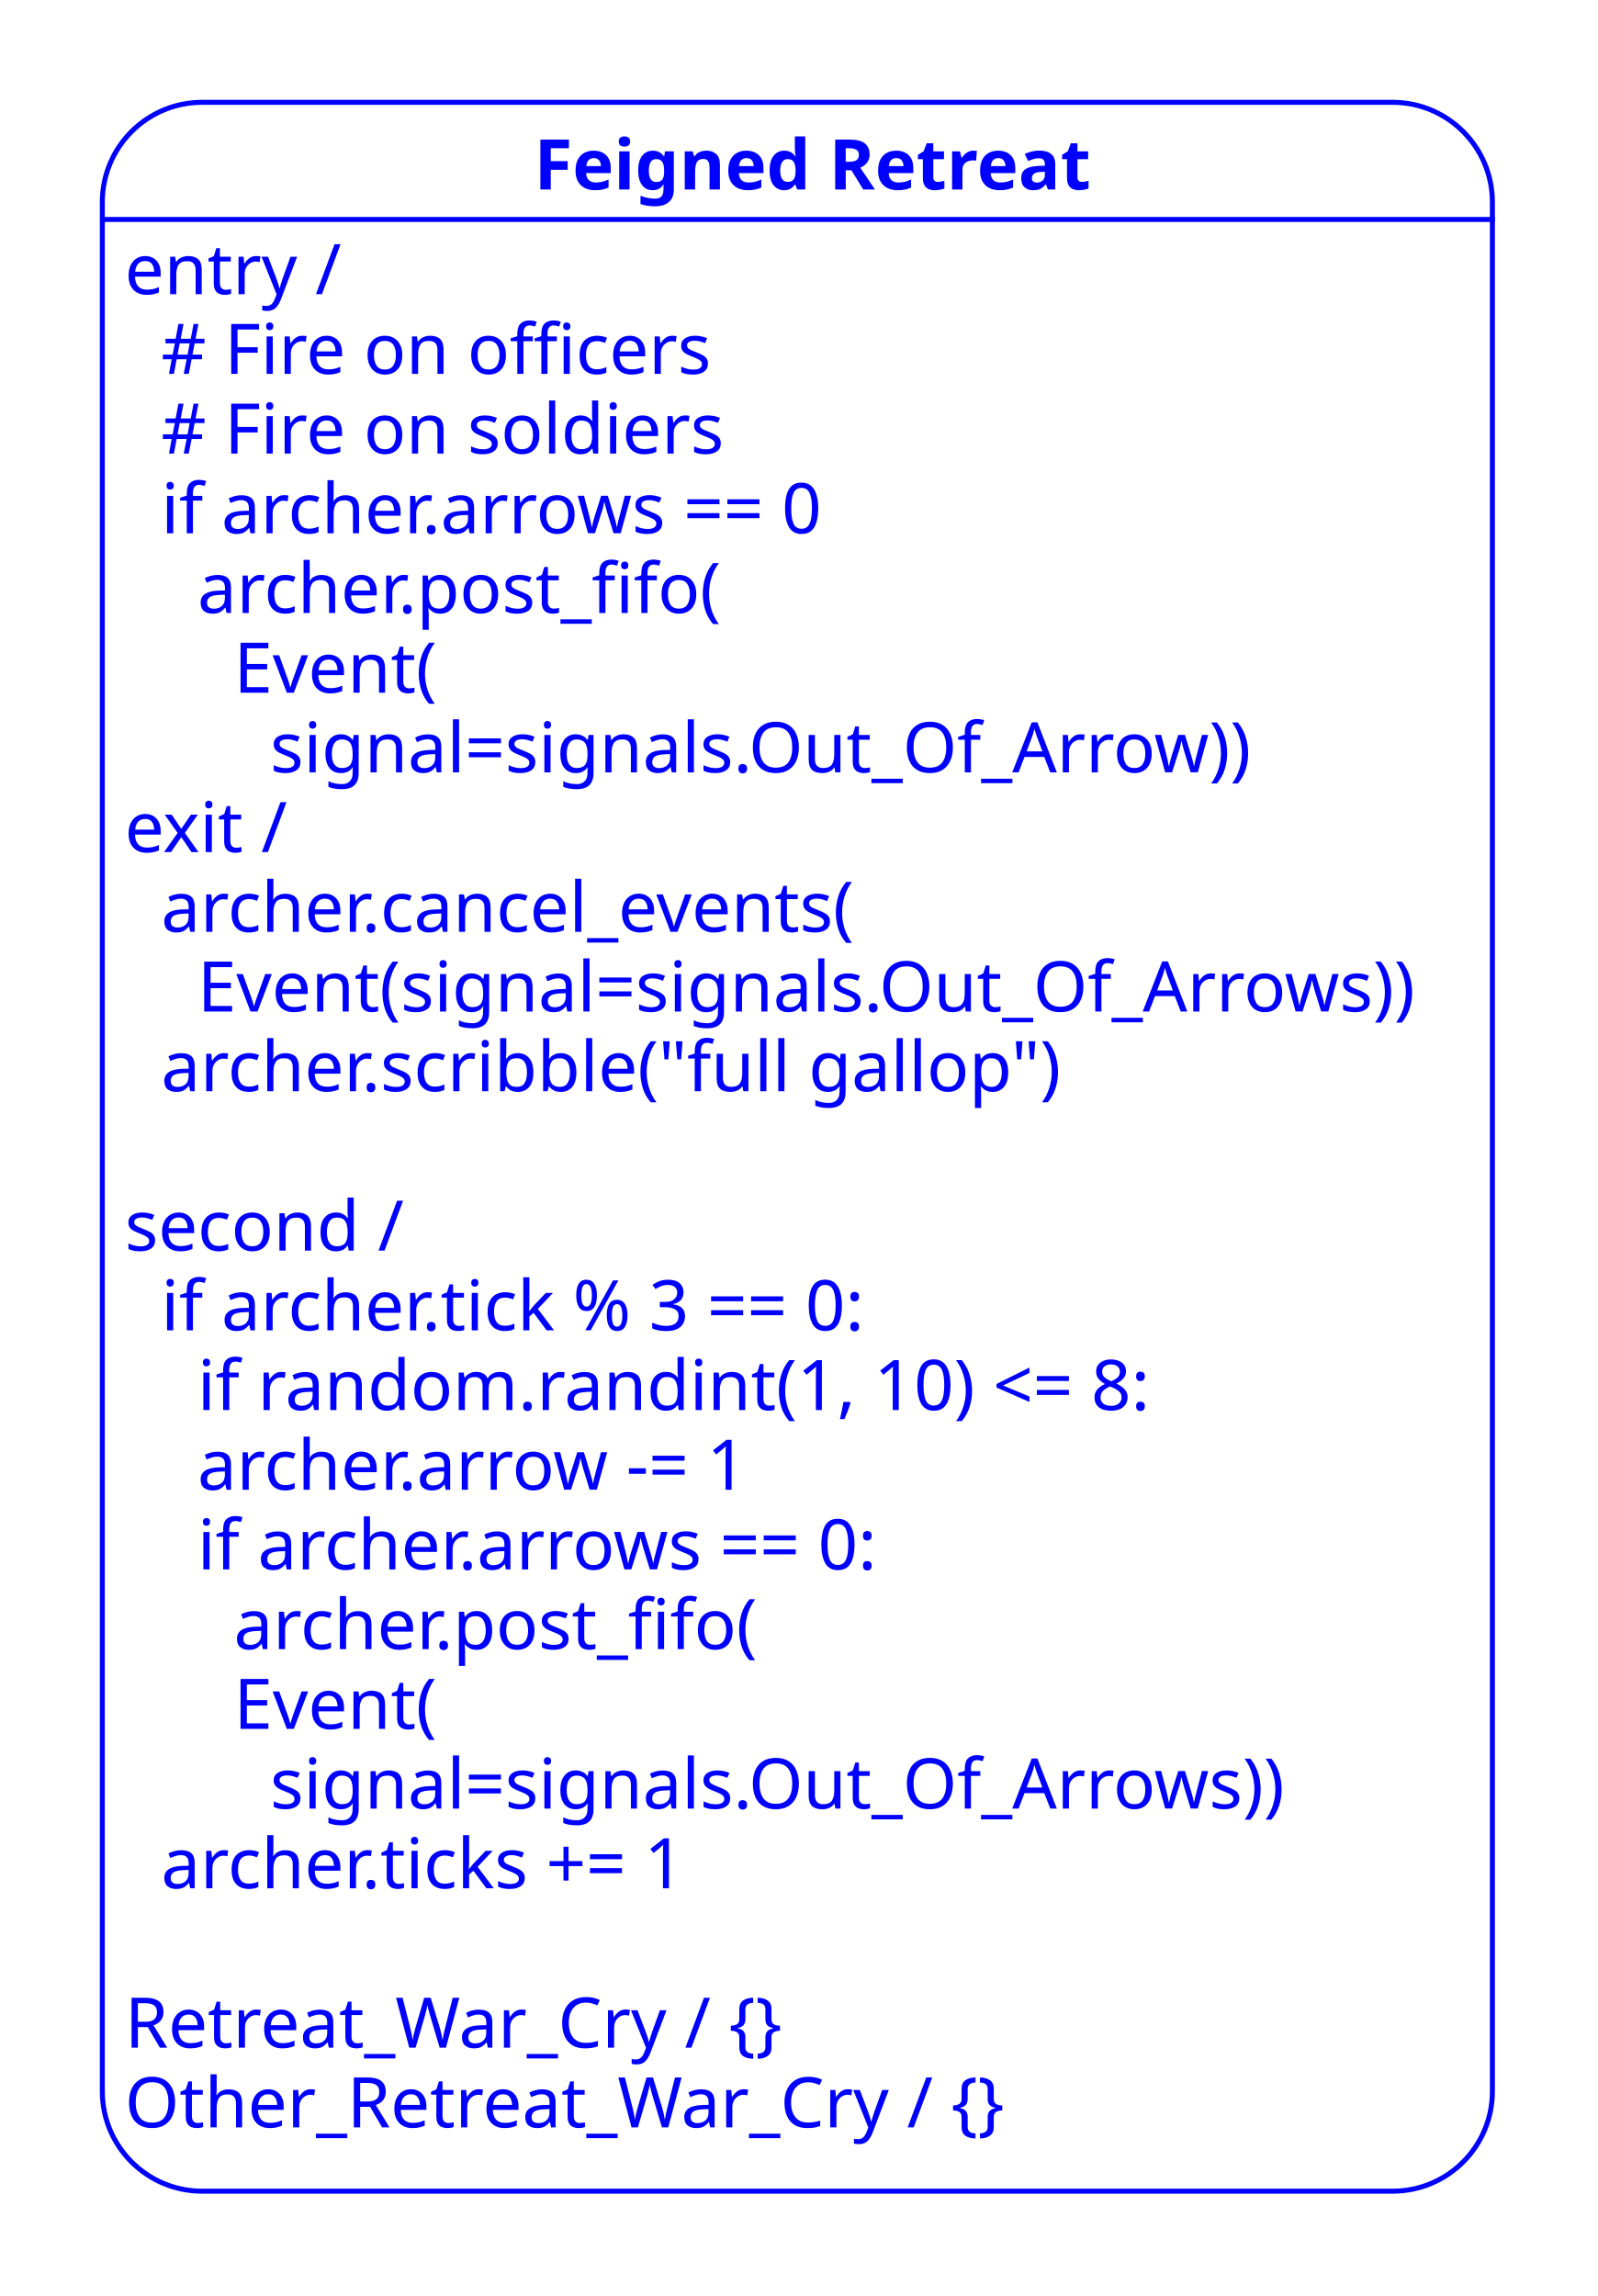
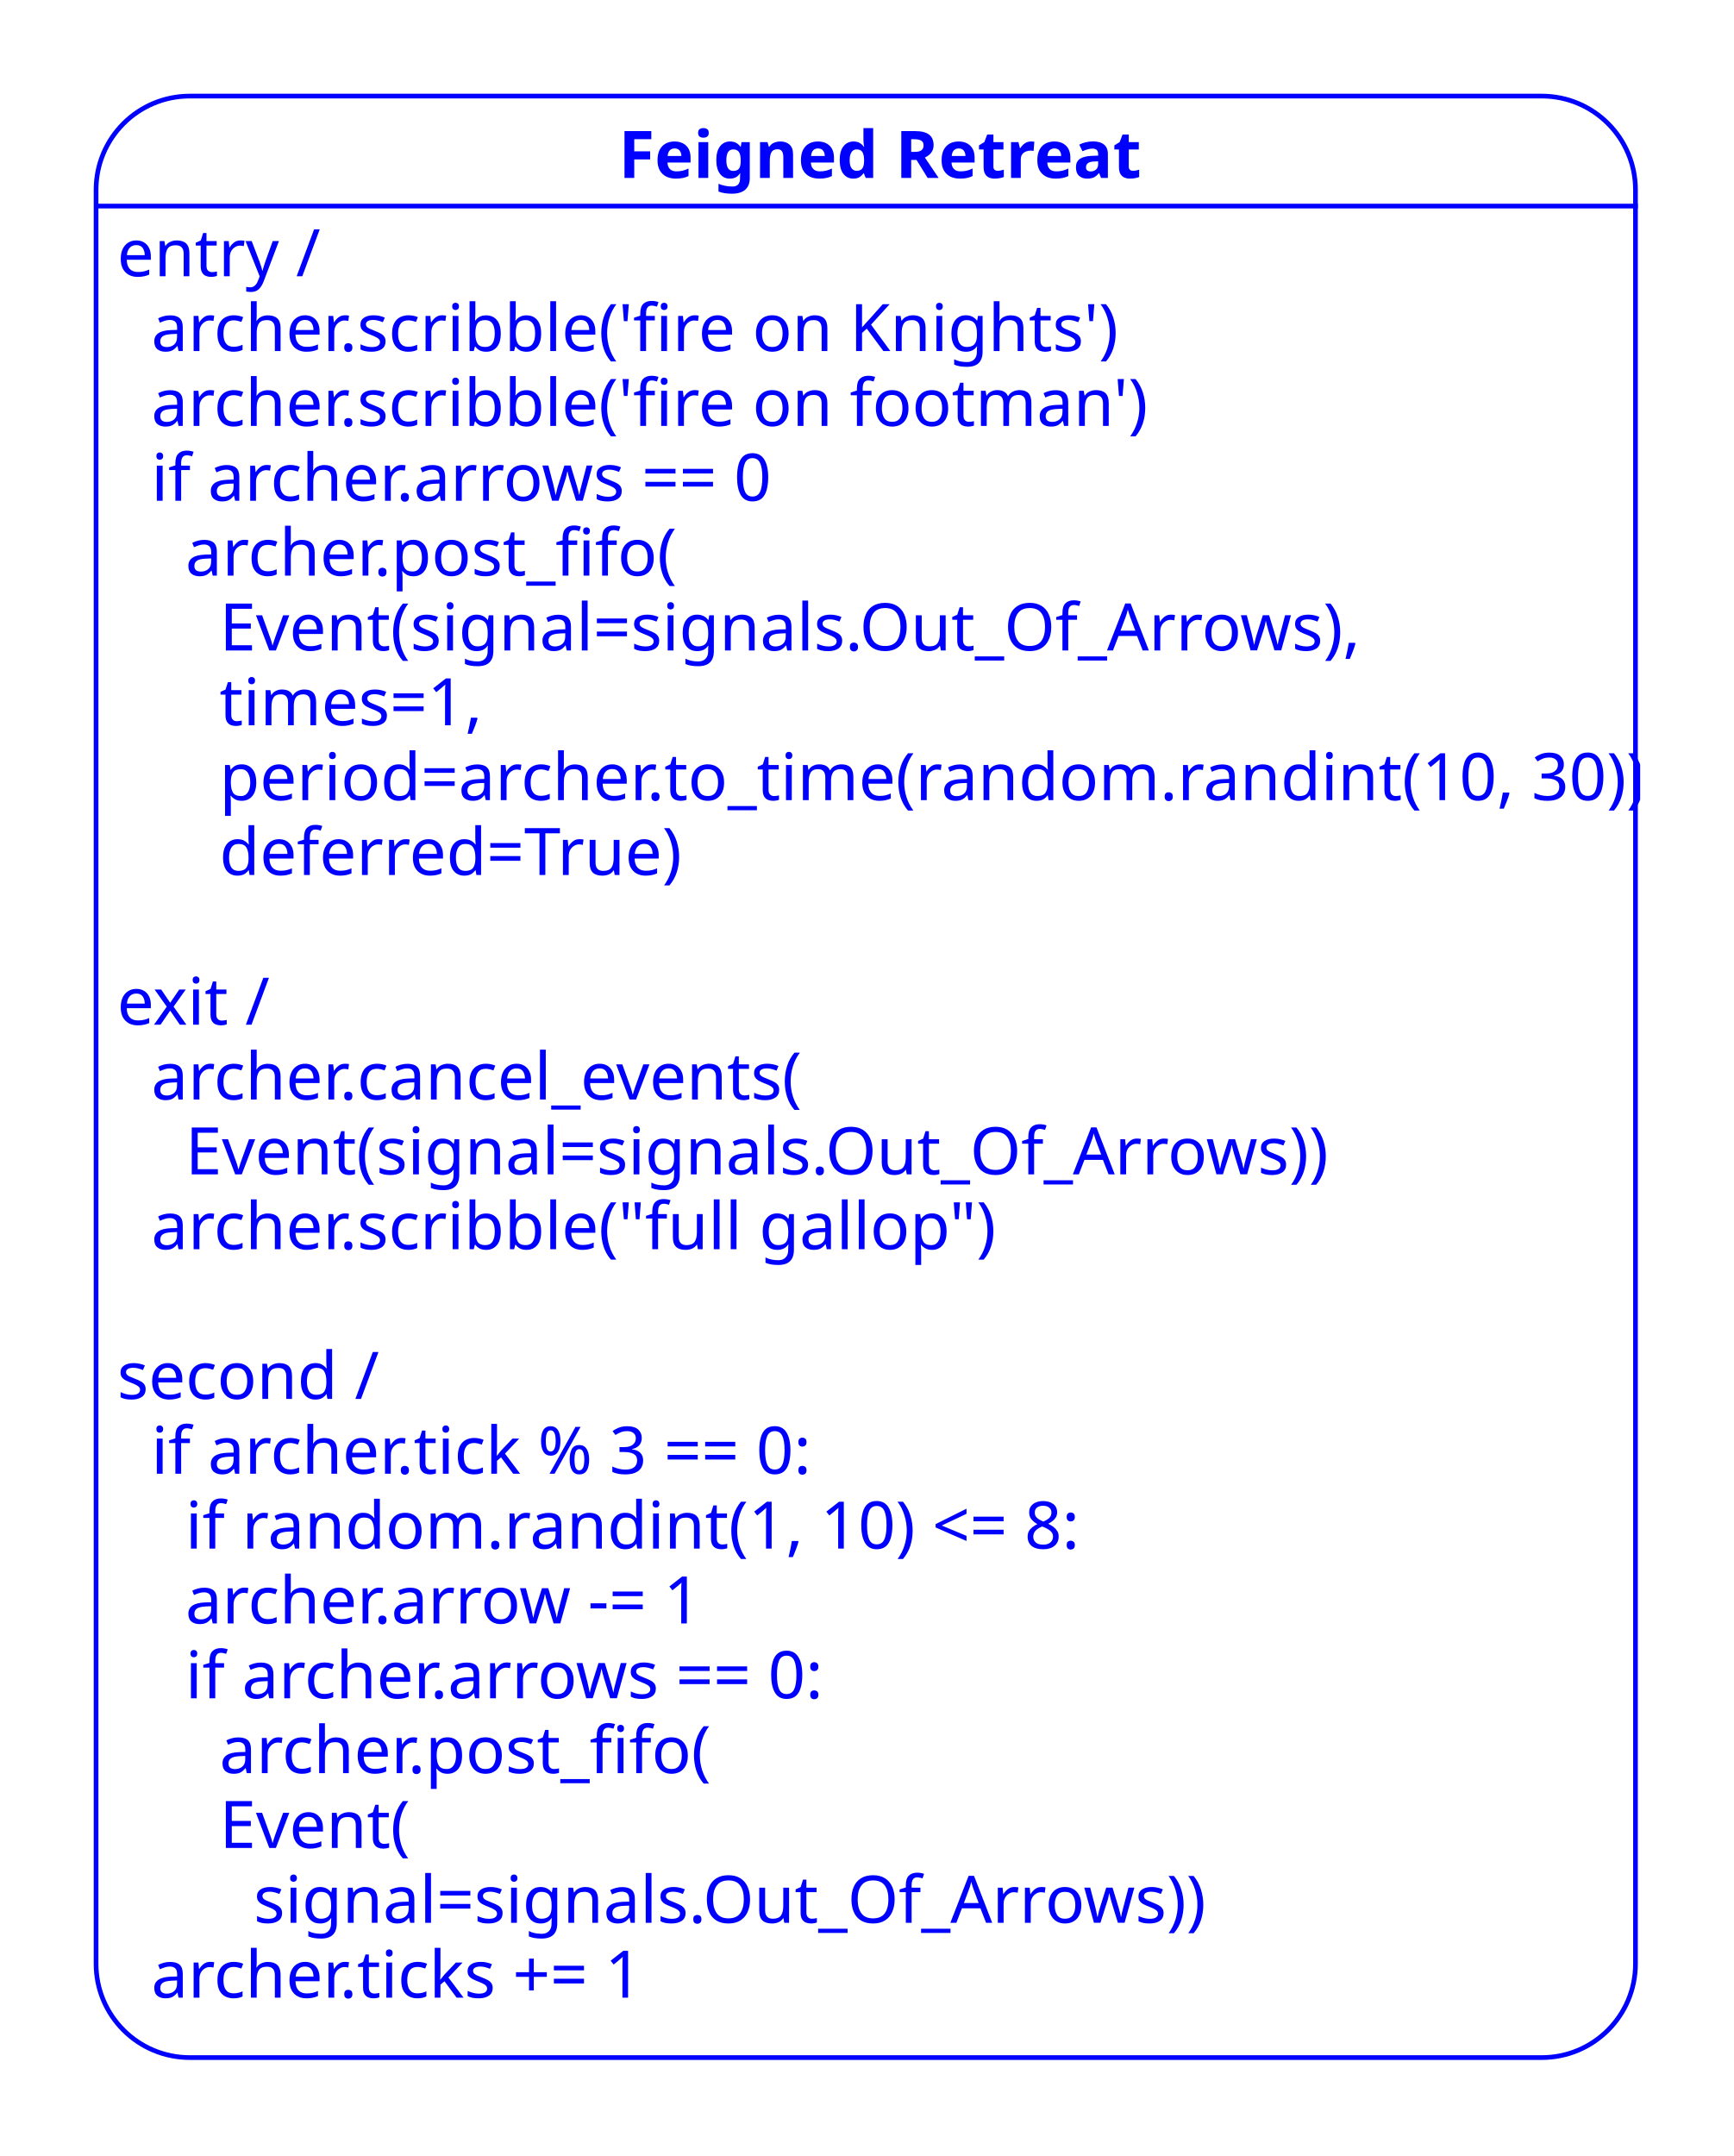
- <svg xmlns="http://www.w3.org/2000/svg" fill-opacity="1" color-rendering="auto" color-interpolation="auto" text-rendering="auto" stroke="black" stroke-linecap="square" width="320" stroke-miterlimit="10" shape-rendering="auto" stroke-opacity="1" fill="black" stroke-dasharray="none" font-weight="normal" stroke-width="1" viewBox="840 840 320 460" height="460" font-family="'Dialog'" font-style="normal" stroke-linejoin="miter" font-size="12px" stroke-dashoffset="0" image-rendering="auto">
+ <svg xmlns="http://www.w3.org/2000/svg" fill-opacity="1" color-rendering="auto" color-interpolation="auto" text-rendering="auto" stroke="black" stroke-linecap="square" width="370" stroke-miterlimit="10" shape-rendering="auto" stroke-opacity="1" fill="black" stroke-dasharray="none" font-weight="normal" stroke-width="1" viewBox="830 1020 370 460" height="460" font-family="'Dialog'" font-style="normal" stroke-linejoin="miter" font-size="12px" stroke-dashoffset="0" image-rendering="auto">
  <defs id="genericDefs" />
  <g>
    <defs id="defs1">
      <clipPath clipPathUnits="userSpaceOnUse" id="clipPath1">
        <path d="M0 0 L2147483647 0 L2147483647 2147483647 L0 2147483647 L0 0 Z" />
      </clipPath>
      <clipPath clipPathUnits="userSpaceOnUse" id="clipPath2">
-         <path d="M0 0 L0 420 L280 420 L280 0 Z" />
+         <path d="M0 0 L0 420 L330 420 L330 0 Z" />
      </clipPath>
    </defs>
-     <g fill="rgb(255,255,255)" fill-opacity="0" transform="translate(860,860)" stroke-opacity="0" stroke="rgb(255,255,255)">
-       <rect x="0.5" y="0.5" clip-path="url(#clipPath2)" width="278.5" rx="20" ry="20" height="418.5" stroke="none" />
+     <g fill="rgb(255,255,255)" fill-opacity="0" transform="translate(850,1040)" stroke-opacity="0" stroke="rgb(255,255,255)">
+       <rect x="0.5" y="0.5" clip-path="url(#clipPath2)" width="328.5" rx="20" ry="20" height="418.5" stroke="none" />
    </g>
-     <g fill="blue" transform="translate(860,860)" stroke="blue">
-       <rect x="0.5" y="0.5" clip-path="url(#clipPath2)" fill="none" width="278.5" rx="20" ry="20" height="418.5" />
-       <text x="87" font-size="14px" y="17.969" clip-path="url(#clipPath2)" font-family="sans-serif" stroke="none" font-weight="bold" xml:space="preserve">Feigned Retreat</text>
-       <path fill="none" d="M1 23.969 L279 23.969" clip-path="url(#clipPath2)" />
+     <g fill="blue" transform="translate(850,1040)" stroke="blue">
+       <rect x="0.5" y="0.5" clip-path="url(#clipPath2)" fill="none" width="328.5" rx="20" ry="20" height="418.5" />
+       <text x="112" font-size="14px" y="17.969" clip-path="url(#clipPath2)" font-family="sans-serif" stroke="none" font-weight="bold" xml:space="preserve">Feigned Retreat</text>
+       <path fill="none" d="M1 23.969 L329 23.969" clip-path="url(#clipPath2)" />
      <text x="5" font-size="14px" y="38.938" clip-path="url(#clipPath2)" font-family="sans-serif" stroke="none" xml:space="preserve">entry / </text>
-       <text x="5" font-size="14px" y="54.906" clip-path="url(#clipPath2)" font-family="sans-serif" stroke="none" xml:space="preserve">  # Fire on officers</text>
-       <text x="5" font-size="14px" y="70.875" clip-path="url(#clipPath2)" font-family="sans-serif" stroke="none" xml:space="preserve">  # Fire on soldiers</text>
+       <text x="5" font-size="14px" y="54.906" clip-path="url(#clipPath2)" font-family="sans-serif" stroke="none" xml:space="preserve">  archer.scribble('fire on Knights')</text>
+       <text x="5" font-size="14px" y="70.875" clip-path="url(#clipPath2)" font-family="sans-serif" stroke="none" xml:space="preserve">  archer.scribble('fire on footman')</text>
      <text x="5" font-size="14px" y="86.844" clip-path="url(#clipPath2)" font-family="sans-serif" stroke="none" xml:space="preserve">  if archer.arrows == 0</text>
      <text x="5" font-size="14px" y="102.812" clip-path="url(#clipPath2)" font-family="sans-serif" stroke="none" xml:space="preserve">    archer.post_fifo(</text>
-       <text x="5" font-size="14px" y="118.781" clip-path="url(#clipPath2)" font-family="sans-serif" stroke="none" xml:space="preserve">      Event(</text>
-       <text x="5" font-size="14px" y="134.75" clip-path="url(#clipPath2)" font-family="sans-serif" stroke="none" xml:space="preserve">        signal=signals.Out_Of_Arrow))</text>
-       <text x="5" font-size="14px" y="150.719" clip-path="url(#clipPath2)" font-family="sans-serif" stroke="none" xml:space="preserve">exit /</text>
-       <text x="5" font-size="14px" y="166.688" clip-path="url(#clipPath2)" font-family="sans-serif" stroke="none" xml:space="preserve">  archer.cancel_events(</text>
-       <text x="5" font-size="14px" y="182.656" clip-path="url(#clipPath2)" font-family="sans-serif" stroke="none" xml:space="preserve">    Event(signal=signals.Out_Of_Arrows))</text>
-       <text x="5" font-size="14px" y="198.625" clip-path="url(#clipPath2)" font-family="sans-serif" stroke="none" xml:space="preserve">  archer.scribble("full gallop")</text>
-       <text x="5" font-size="14px" y="230.562" clip-path="url(#clipPath2)" font-family="sans-serif" stroke="none" xml:space="preserve">second /</text>
-       <text x="5" font-size="14px" y="246.531" clip-path="url(#clipPath2)" font-family="sans-serif" stroke="none" xml:space="preserve">  if archer.tick % 3 == 0:</text>
-       <text x="5" font-size="14px" y="262.5" clip-path="url(#clipPath2)" font-family="sans-serif" stroke="none" xml:space="preserve">    if random.randint(1, 10) &lt;= 8:</text>
-       <text x="5" font-size="14px" y="278.469" clip-path="url(#clipPath2)" font-family="sans-serif" stroke="none" xml:space="preserve">    archer.arrow -= 1</text>
-       <text x="5" font-size="14px" y="294.438" clip-path="url(#clipPath2)" font-family="sans-serif" stroke="none" xml:space="preserve">    if archer.arrows == 0:</text>
-       <text x="5" font-size="14px" y="310.406" clip-path="url(#clipPath2)" font-family="sans-serif" stroke="none" xml:space="preserve">      archer.post_fifo(</text>
-       <text x="5" font-size="14px" y="326.375" clip-path="url(#clipPath2)" font-family="sans-serif" stroke="none" xml:space="preserve">      Event(</text>
-       <text x="5" font-size="14px" y="342.344" clip-path="url(#clipPath2)" font-family="sans-serif" stroke="none" xml:space="preserve">        signal=signals.Out_Of_Arrows))</text>
-       <text x="5" font-size="14px" y="358.312" clip-path="url(#clipPath2)" font-family="sans-serif" stroke="none" xml:space="preserve">  archer.ticks += 1          </text>
-       <text x="5" font-size="14px" y="390.25" clip-path="url(#clipPath2)" font-family="sans-serif" stroke="none" xml:space="preserve">Retreat_War_Cry / {}</text>
-       <text x="5" font-size="14px" y="406.219" clip-path="url(#clipPath2)" font-family="sans-serif" stroke="none" xml:space="preserve">Other_Retreat_War_Cry / {}</text>
+       <text x="5" font-size="14px" y="118.781" clip-path="url(#clipPath2)" font-family="sans-serif" stroke="none" xml:space="preserve">      Event(signal=signals.Out_Of_Arrows),</text>
+       <text x="5" font-size="14px" y="134.75" clip-path="url(#clipPath2)" font-family="sans-serif" stroke="none" xml:space="preserve">      times=1,</text>
+       <text x="5" font-size="14px" y="150.719" clip-path="url(#clipPath2)" font-family="sans-serif" stroke="none" xml:space="preserve">      period=archer.to_time(random.randint(10, 30)),</text>
+       <text x="5" font-size="14px" y="166.688" clip-path="url(#clipPath2)" font-family="sans-serif" stroke="none" xml:space="preserve">      deferred=True)</text>
+       <text x="5" font-size="14px" y="198.625" clip-path="url(#clipPath2)" font-family="sans-serif" stroke="none" xml:space="preserve">exit /</text>
+       <text x="5" font-size="14px" y="214.594" clip-path="url(#clipPath2)" font-family="sans-serif" stroke="none" xml:space="preserve">  archer.cancel_events(</text>
+       <text x="5" font-size="14px" y="230.562" clip-path="url(#clipPath2)" font-family="sans-serif" stroke="none" xml:space="preserve">    Event(signal=signals.Out_Of_Arrows))</text>
+       <text x="5" font-size="14px" y="246.531" clip-path="url(#clipPath2)" font-family="sans-serif" stroke="none" xml:space="preserve">  archer.scribble("full gallop")</text>
+       <text x="5" font-size="14px" y="278.469" clip-path="url(#clipPath2)" font-family="sans-serif" stroke="none" xml:space="preserve">second /</text>
+       <text x="5" font-size="14px" y="294.438" clip-path="url(#clipPath2)" font-family="sans-serif" stroke="none" xml:space="preserve">  if archer.tick % 3 == 0:</text>
+       <text x="5" font-size="14px" y="310.406" clip-path="url(#clipPath2)" font-family="sans-serif" stroke="none" xml:space="preserve">    if random.randint(1, 10) &lt;= 8:</text>
+       <text x="5" font-size="14px" y="326.375" clip-path="url(#clipPath2)" font-family="sans-serif" stroke="none" xml:space="preserve">    archer.arrow -= 1</text>
+       <text x="5" font-size="14px" y="342.344" clip-path="url(#clipPath2)" font-family="sans-serif" stroke="none" xml:space="preserve">    if archer.arrows == 0:</text>
+       <text x="5" font-size="14px" y="358.312" clip-path="url(#clipPath2)" font-family="sans-serif" stroke="none" xml:space="preserve">      archer.post_fifo(</text>
+       <text x="5" font-size="14px" y="374.281" clip-path="url(#clipPath2)" font-family="sans-serif" stroke="none" xml:space="preserve">      Event(</text>
+       <text x="5" font-size="14px" y="390.25" clip-path="url(#clipPath2)" font-family="sans-serif" stroke="none" xml:space="preserve">        signal=signals.Out_Of_Arrows))</text>
+       <text x="5" font-size="14px" y="406.219" clip-path="url(#clipPath2)" font-family="sans-serif" stroke="none" xml:space="preserve">  archer.ticks += 1          </text>
+       <text x="5" font-size="14px" y="438.156" clip-path="url(#clipPath2)" font-family="sans-serif" stroke="none" xml:space="preserve">Retreat_War_Cry / {}</text>
+       <text x="5" font-size="14px" y="454.125" clip-path="url(#clipPath2)" font-family="sans-serif" stroke="none" xml:space="preserve">Other_Retreat_War_Cry / {}</text>
    </g>
  </g>
</svg>
